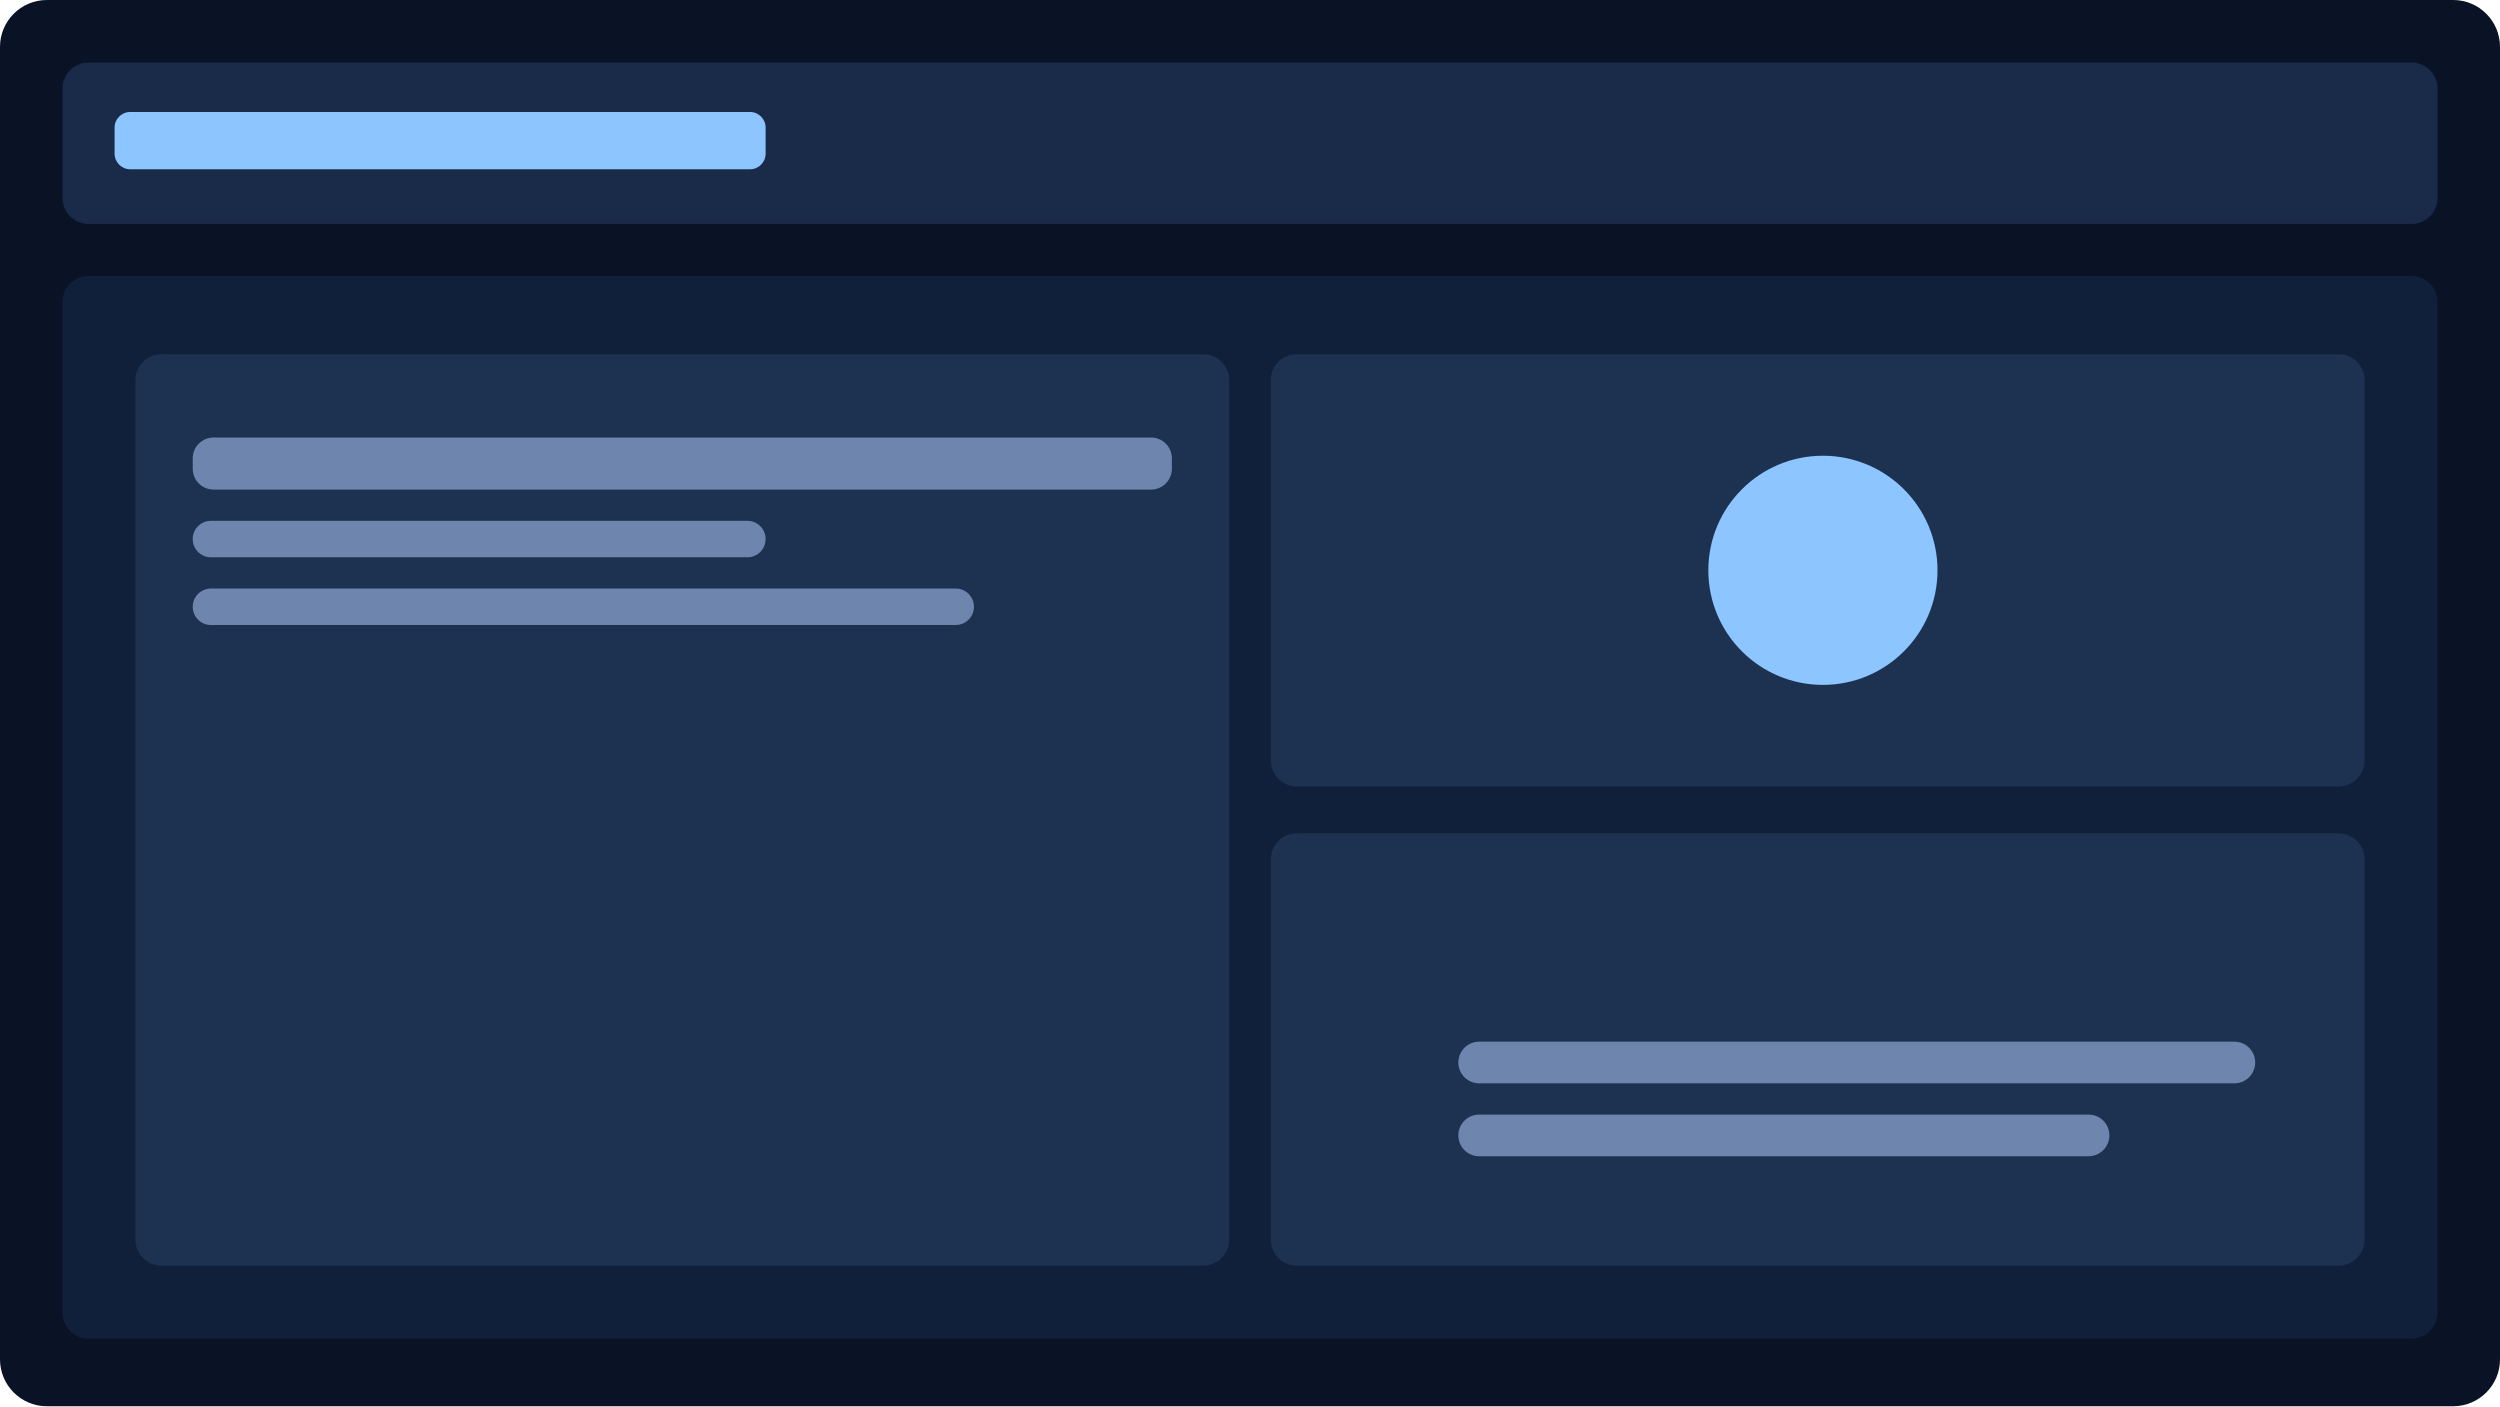
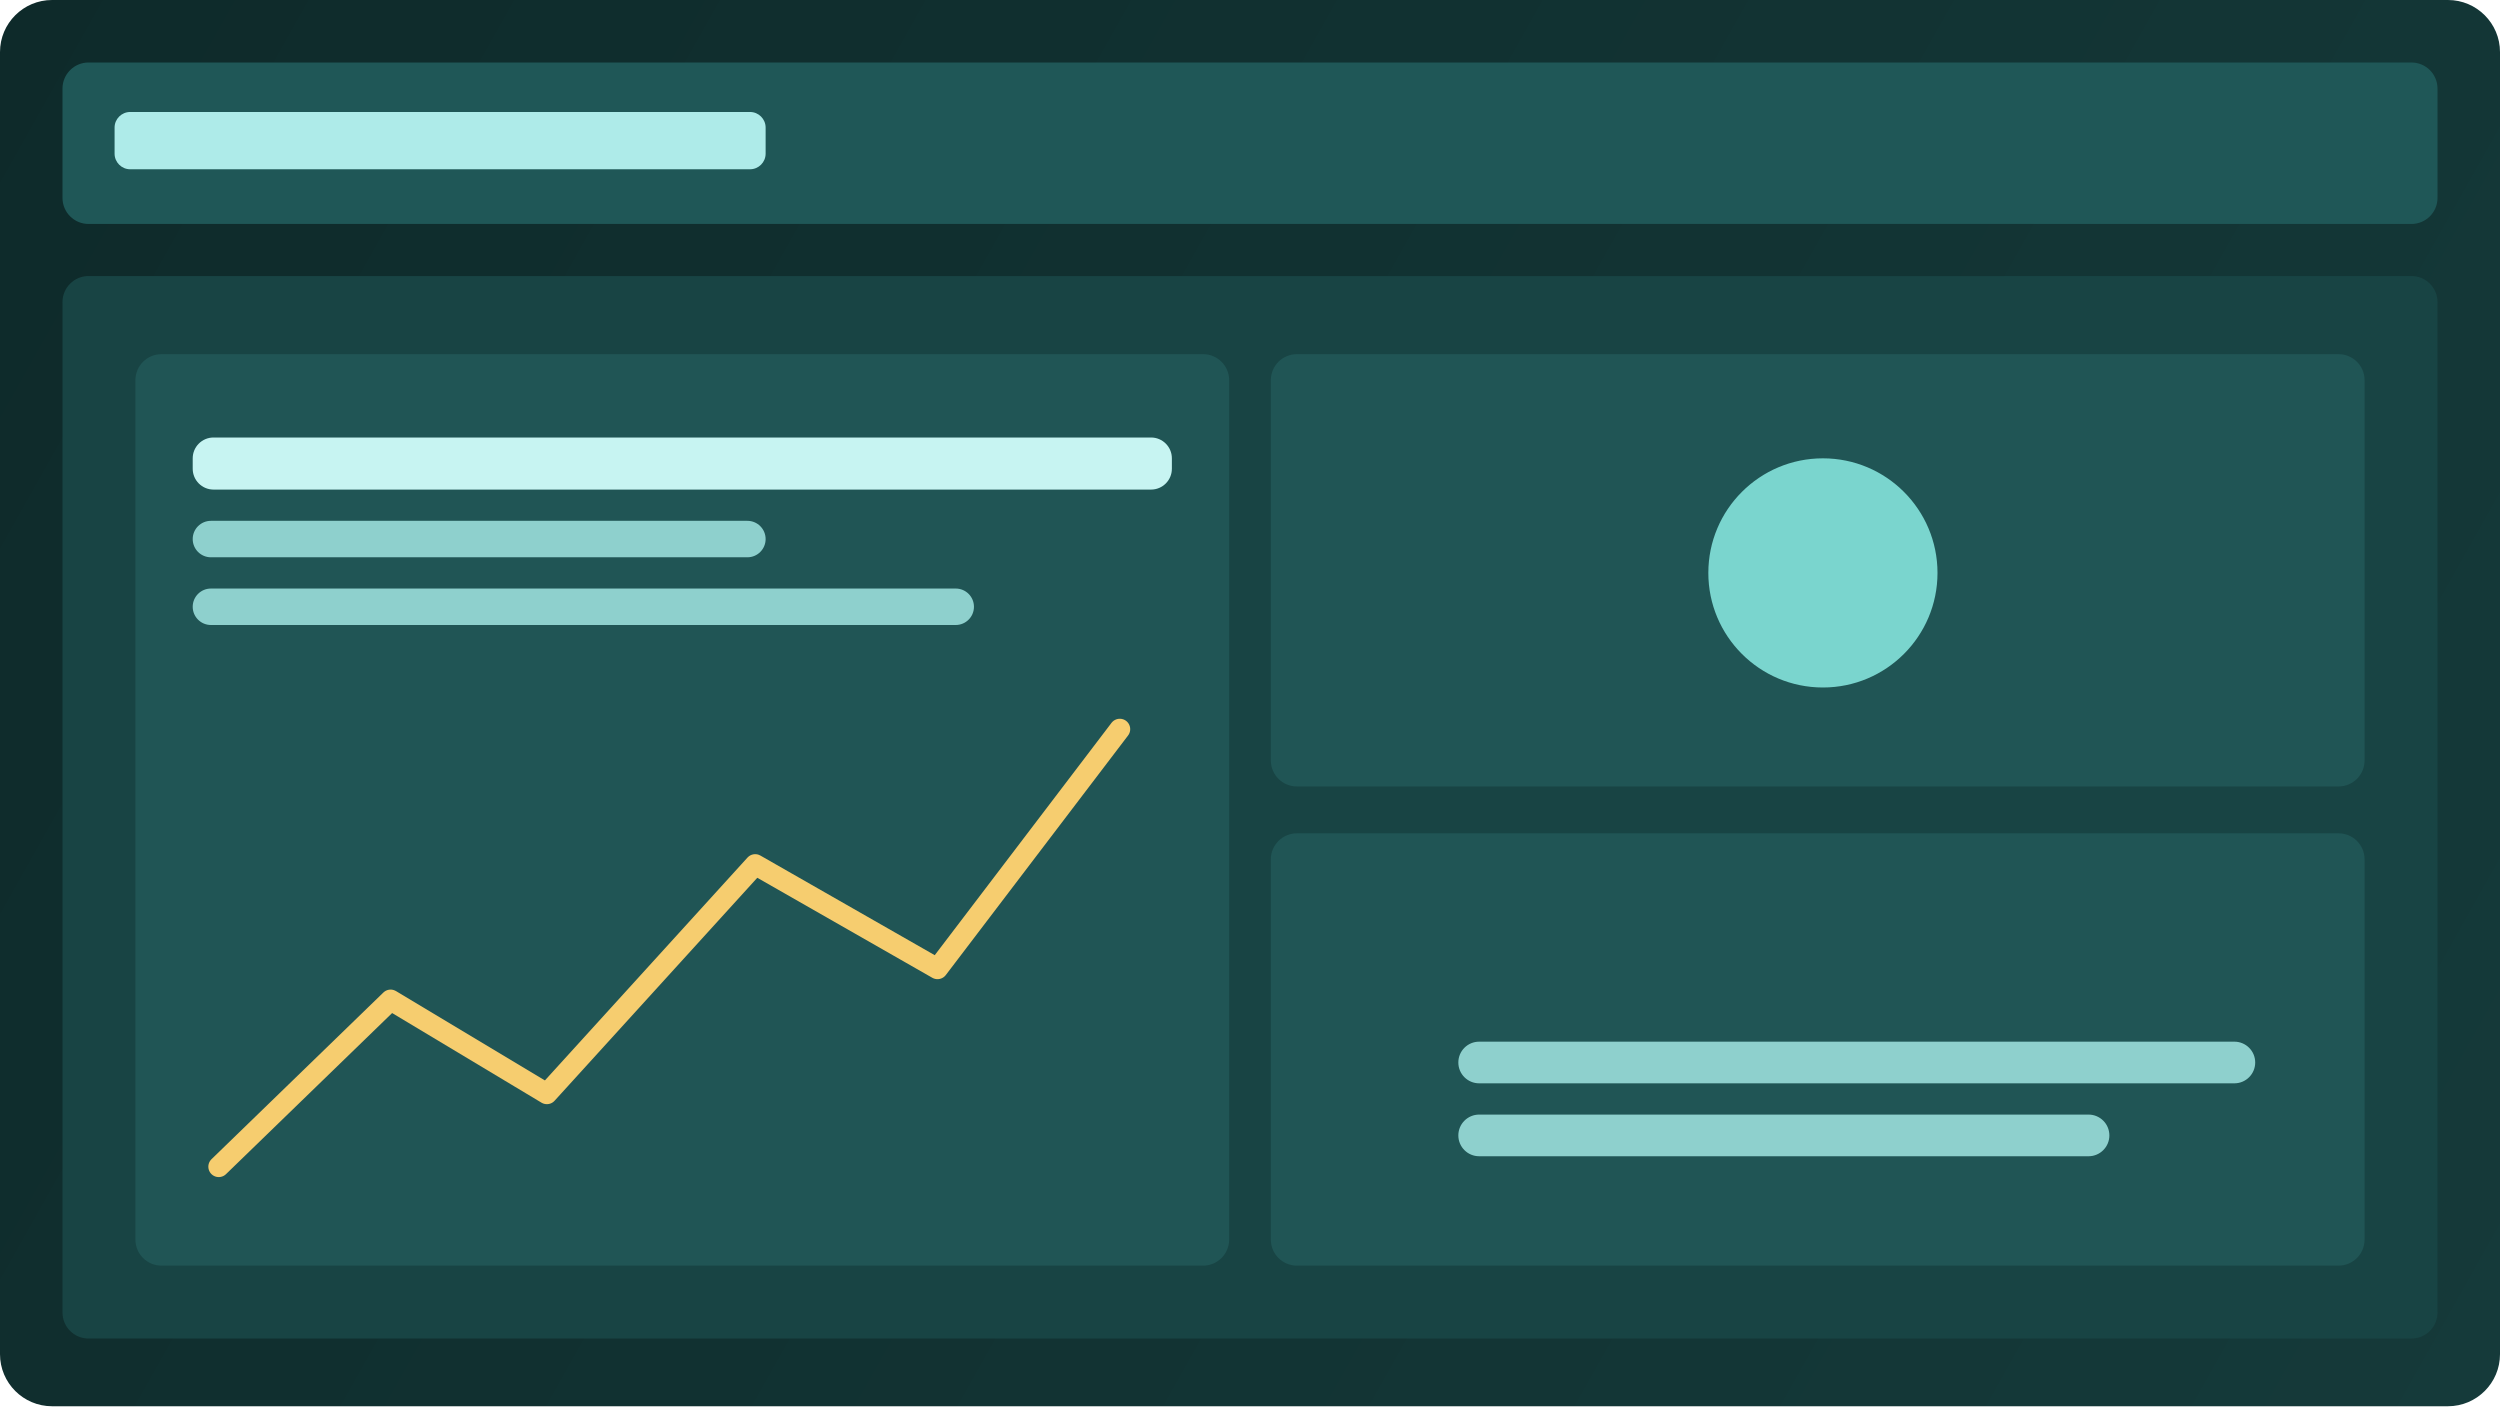
<svg xmlns="http://www.w3.org/2000/svg" width="960" height="540" viewBox="0 0 960 540" fill="none">
-   <rect width="960" height="540" rx="18" fill="#0A1325" />
-   <rect x="24" y="24" width="912" height="62" rx="10" fill="#1A2A49" />
-   <rect x="44" y="43" width="250" height="22" rx="6" fill="#8CC5FF" />
-   <rect x="24" y="106" width="912" height="408" rx="10" fill="#11203A" />
-   <rect x="52" y="136" width="420" height="350" rx="10" fill="#1D3150" />
-   <rect x="488" y="136" width="420" height="166" rx="10" fill="#1D3150" />
-   <rect x="488" y="320" width="420" height="166" rx="10" fill="#1D3150" />
-   <rect x="74" y="168" width="376" height="20" rx="8" fill="#6E86AE" />
-   <rect x="74" y="200" width="220" height="14" rx="7" fill="#6E86AE" />
-   <rect x="74" y="226" width="300" height="14" rx="7" fill="#6E86AE" />
-   <circle cx="700" cy="219" r="44" fill="#8CC5FF" />
-   <rect x="560" y="400" width="306" height="16" rx="8" fill="#6E86AE" />
-   <rect x="560" y="428" width="250" height="16" rx="8" fill="#6E86AE" />
+   <defs>
+     <linearGradient id="reportsBg" x1="0" y1="0" x2="960" y2="540" gradientUnits="userSpaceOnUse">
+       <stop stop-color="#0E2A2A" />
+       <stop offset="1" stop-color="#153A3A" />
+     </linearGradient>
+   </defs>
+   <rect width="960" height="540" rx="20" fill="url(#reportsBg)" />
+   <rect x="24" y="24" width="912" height="62" rx="10" fill="#1F5757" />
+   <rect x="44" y="43" width="250" height="22" rx="6" fill="#AEEBE9" />
+   <rect x="24" y="106" width="912" height="408" rx="10" fill="#184444" />
+   <rect x="52" y="136" width="420" height="350" rx="10" fill="#205555" />
+   <rect x="488" y="136" width="420" height="166" rx="10" fill="#205555" />
+   <rect x="488" y="320" width="420" height="166" rx="10" fill="#205555" />
+   <rect x="74" y="168" width="376" height="20" rx="8" fill="#C7F4F2" />
+   <rect x="74" y="200" width="220" height="14" rx="7" fill="#8ED0CD" />
+   <rect x="74" y="226" width="300" height="14" rx="7" fill="#8ED0CD" />
+   <path d="M84 448L150 384L210 420L290 332L360 372L430 280" stroke="#F6CD6F" stroke-width="8" stroke-linecap="round" stroke-linejoin="round" />
+   <circle cx="700" cy="220" r="44" fill="#7AD5CE" />
+   <rect x="560" y="400" width="306" height="16" rx="8" fill="#8ED0CD" />
+   <rect x="560" y="428" width="250" height="16" rx="8" fill="#8ED0CD" />
</svg>
